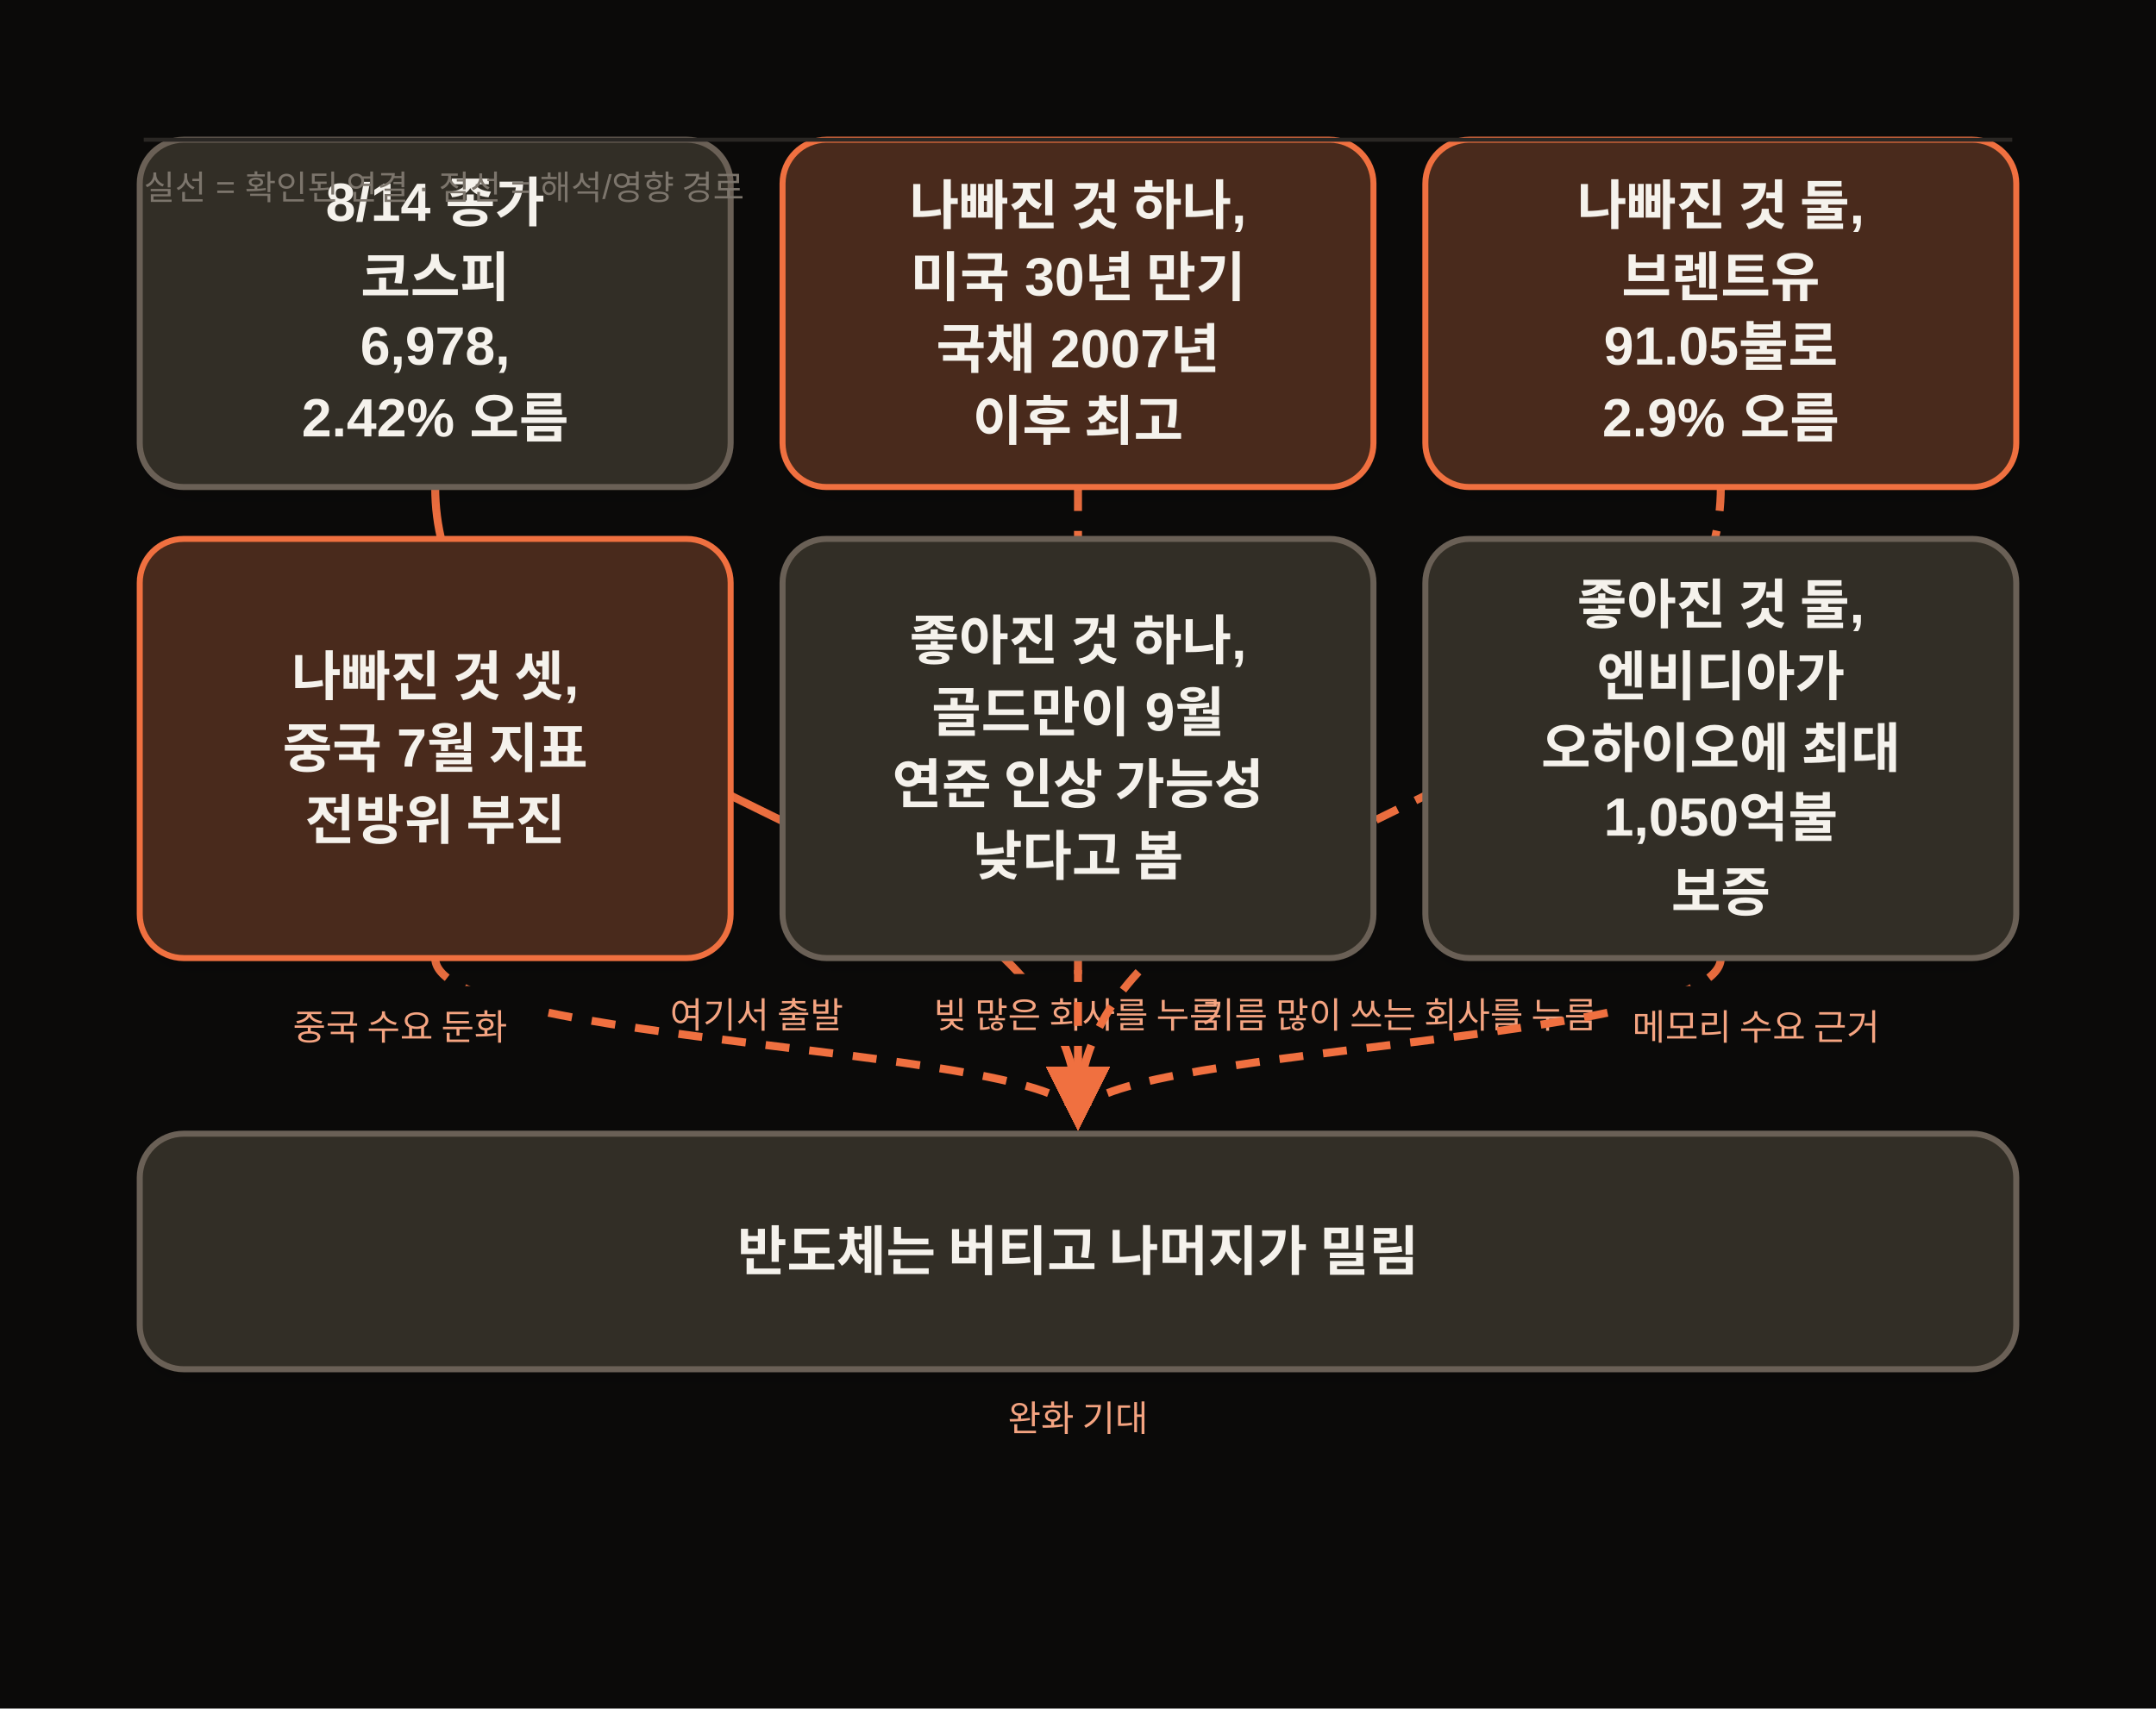
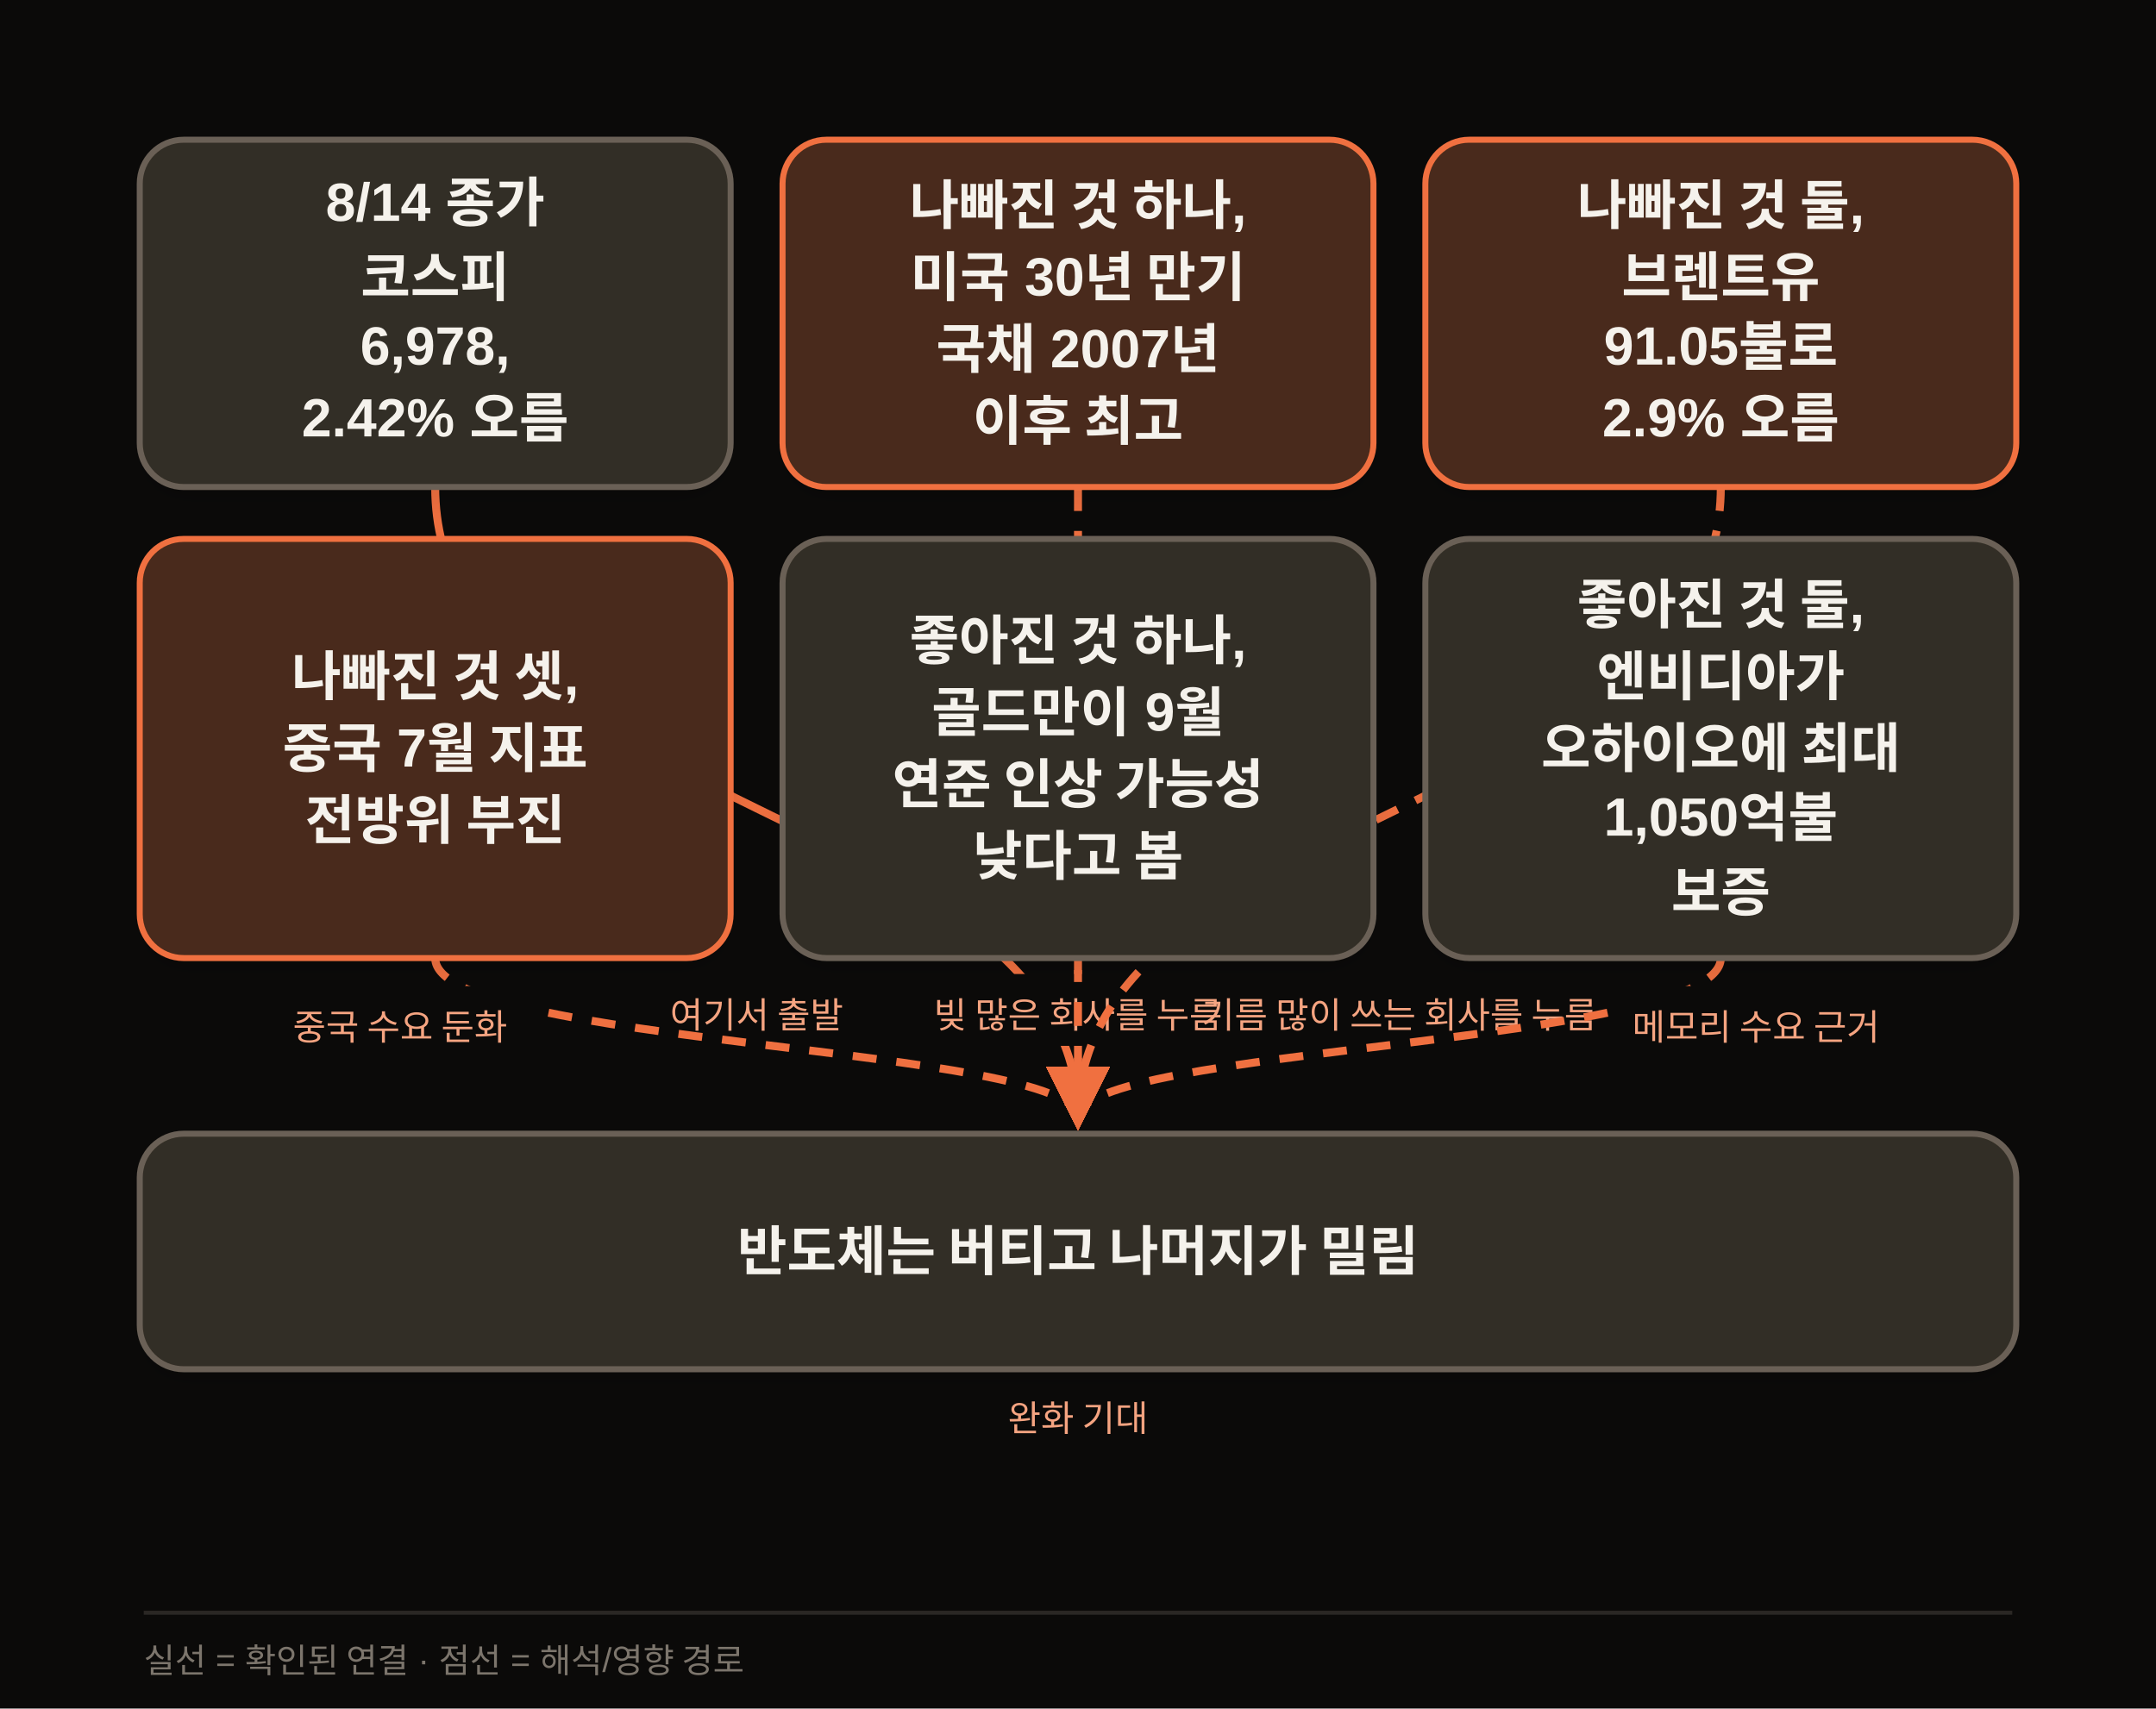
<svg xmlns="http://www.w3.org/2000/svg" width="1080" height="856" viewBox="0 0 1080 856" class="morning-diagram" data-motion-orientation="LR" data-motion-steps="3">
  <defs>
    <filter id="shadow" x="-20%" y="-20%" width="140%" height="160%">
      <feDropShadow dx="0" dy="6" stdDeviation="8" flood-color="#111111" flood-opacity=".09" />
    </filter>
    <marker id="arrow" viewBox="0 0 10 10" refX="8" refY="5" markerWidth="8" markerHeight="8" orient="auto-start-reverse">
      <path d="M 0 0 L 10 5 L 0 10 z" fill="#F07040" />
    </marker>
  </defs>
  <rect width="1080" height="856" fill="#0B0A09" />
  <g class="motion-step motion-edge" data-motion-step="1" style="--motion-delay:4080ms">
    <path d="M 218.0 244.0 C 218.0 406.0, 540.0 406.0, 540.0 560.0" fill="none" stroke="#F07040" stroke-width="4" marker-end="url(#arrow)" />
    <rect x="307.0" y="488.0" width="144" height="36" rx="18" fill="#0B0A09" />
    <text x="379.0" y="515.0" text-anchor="middle" font-family="Apple SD Gothic Neo,Malgun Gothic,Arial,sans-serif" font-size="18" fill="#F5A481">여기서 출발</text>
  </g>
  <g class="motion-step motion-edge" data-motion-step="1" style="--motion-delay:5440ms">
    <path d="M 540.0 244.0 C 540.0 406.0, 540.0 406.0, 540.0 560.0" fill="none" stroke="#F07040" stroke-width="4" stroke-dasharray="12 10" marker-end="url(#arrow)" />
    <rect x="468.0" y="488.0" width="144" height="36" rx="18" fill="#0B0A09" />
    <text x="540.0" y="515.0" text-anchor="middle" font-family="Apple SD Gothic Neo,Malgun Gothic,Arial,sans-serif" font-size="18" fill="#F5A481">빚 많은 회사를 누름</text>
  </g>
  <g class="motion-step motion-edge" data-motion-step="1" style="--motion-delay:6800ms">
    <path d="M 862.0 244.0 C 862.0 406.0, 540.0 406.0, 540.0 560.0" fill="none" stroke="#F07040" stroke-width="4" stroke-dasharray="12 10" marker-end="url(#arrow)" />
    <rect x="629.0" y="488.0" width="144" height="36" rx="18" fill="#0B0A09" />
    <text x="701.0" y="515.0" text-anchor="middle" font-family="Apple SD Gothic Neo,Malgun Gothic,Arial,sans-serif" font-size="18" fill="#F5A481">기름 많이 쓰는 회사를 누름</text>
  </g>
  <g class="motion-step motion-edge" data-motion-step="1" style="--motion-delay:4760ms">
    <path d="M 218.0 480.0 C 218.0 524.0, 540.0 524.0, 540.0 560.0" fill="none" stroke="#F07040" stroke-width="4" stroke-dasharray="12 10" marker-end="url(#arrow)" />
    <rect x="128.4" y="494.0" width="144" height="36" rx="18" fill="#0B0A09" />
    <text x="200.4" y="521.0" text-anchor="middle" font-family="Apple SD Gothic Neo,Malgun Gothic,Arial,sans-serif" font-size="18" fill="#F5A481">중국 수요 둔화</text>
  </g>
  <g class="motion-step motion-edge" data-motion-step="1" style="--motion-delay:6120ms">
    <path d="M 540.0 480.0 C 540.0 524.0, 540.0 524.0, 540.0 560.0" fill="none" stroke="#F07040" stroke-width="4" stroke-dasharray="12 10" marker-end="url(#arrow)" />
    <rect x="468.0" y="690.0" width="144" height="36" rx="18" fill="#0B0A09" />
    <text x="540.0" y="717.0" text-anchor="middle" font-family="Apple SD Gothic Neo,Malgun Gothic,Arial,sans-serif" font-size="18" fill="#F5A481">완화 기대</text>
  </g>
  <g class="motion-step motion-edge" data-motion-step="1" style="--motion-delay:7480ms">
    <path d="M 862.0 480.0 C 862.0 524.0, 540.0 524.0, 540.0 560.0" fill="none" stroke="#F07040" stroke-width="4" stroke-dasharray="12 10" marker-end="url(#arrow)" />
    <rect x="807.6" y="494.0" width="144" height="36" rx="18" fill="#0B0A09" />
    <text x="879.6" y="521.0" text-anchor="middle" font-family="Apple SD Gothic Neo,Malgun Gothic,Arial,sans-serif" font-size="18" fill="#F5A481">메모리 수요 근거</text>
  </g>
  <g class="motion-step motion-node" data-motion-step="0" style="--motion-delay:0ms;--motion-accent-delay:640ms">
    <rect class="motion-node-shape" x="70.0" y="70.0" width="296.0" height="174" rx="22" fill="#332E26" stroke="#6B6156" stroke-width="3" filter="url(#shadow)" />
    <text x="218.0" y="103.0" text-anchor="middle" dominant-baseline="middle" font-family="Apple SD Gothic Neo,Malgun Gothic,Arial,sans-serif" font-size="27" font-weight="700" fill="#F5F2EC">8/14 종가</text>
    <text x="218.0" y="139.0" text-anchor="middle" dominant-baseline="middle" font-family="Apple SD Gothic Neo,Malgun Gothic,Arial,sans-serif" font-size="27" font-weight="700" fill="#F5F2EC">코스피</text>
    <text x="218.0" y="175.0" text-anchor="middle" dominant-baseline="middle" font-family="Apple SD Gothic Neo,Malgun Gothic,Arial,sans-serif" font-size="27" font-weight="700" fill="#F5F2EC">6,978,</text>
    <text x="218.0" y="211.0" text-anchor="middle" dominant-baseline="middle" font-family="Apple SD Gothic Neo,Malgun Gothic,Arial,sans-serif" font-size="27" font-weight="700" fill="#F5F2EC">2.42% 오름</text>
  </g>
  <g class="motion-step motion-node motion-risk" data-motion-step="0" style="--motion-delay:1360ms;--motion-accent-delay:2000ms">
    <rect class="motion-node-shape" x="392.0" y="70.0" width="296.0" height="174" rx="22" fill="#4A2C1A" stroke="#F07040" stroke-width="3" filter="url(#shadow)" />
    <text x="540.0" y="103.0" text-anchor="middle" dominant-baseline="middle" font-family="Apple SD Gothic Neo,Malgun Gothic,Arial,sans-serif" font-size="27" font-weight="700" fill="#F5F2EC">나빠진 것 하나,</text>
    <text x="540.0" y="139.0" text-anchor="middle" dominant-baseline="middle" font-family="Apple SD Gothic Neo,Malgun Gothic,Arial,sans-serif" font-size="27" font-weight="700" fill="#F5F2EC">미국 30년 만기</text>
    <text x="540.0" y="175.0" text-anchor="middle" dominant-baseline="middle" font-family="Apple SD Gothic Neo,Malgun Gothic,Arial,sans-serif" font-size="27" font-weight="700" fill="#F5F2EC">국채 2007년</text>
    <text x="540.0" y="211.0" text-anchor="middle" dominant-baseline="middle" font-family="Apple SD Gothic Neo,Malgun Gothic,Arial,sans-serif" font-size="27" font-weight="700" fill="#F5F2EC">이후 최고</text>
  </g>
  <g class="motion-step motion-node motion-risk" data-motion-step="0" style="--motion-delay:2720ms;--motion-accent-delay:3360ms">
    <rect class="motion-node-shape" x="714.0" y="70.0" width="296.0" height="174" rx="22" fill="#4A2C1A" stroke="#F07040" stroke-width="3" filter="url(#shadow)" />
    <text x="862.0" y="103.0" text-anchor="middle" dominant-baseline="middle" font-family="Apple SD Gothic Neo,Malgun Gothic,Arial,sans-serif" font-size="27" font-weight="700" fill="#F5F2EC">나빠진 것 둘,</text>
    <text x="862.0" y="139.0" text-anchor="middle" dominant-baseline="middle" font-family="Apple SD Gothic Neo,Malgun Gothic,Arial,sans-serif" font-size="27" font-weight="700" fill="#F5F2EC">브렌트유</text>
    <text x="862.0" y="175.0" text-anchor="middle" dominant-baseline="middle" font-family="Apple SD Gothic Neo,Malgun Gothic,Arial,sans-serif" font-size="27" font-weight="700" fill="#F5F2EC">91.05불로</text>
    <text x="862.0" y="211.0" text-anchor="middle" dominant-baseline="middle" font-family="Apple SD Gothic Neo,Malgun Gothic,Arial,sans-serif" font-size="27" font-weight="700" fill="#F5F2EC">2.9% 오름</text>
  </g>
  <g class="motion-step motion-node motion-risk" data-motion-step="0" style="--motion-delay:680ms;--motion-accent-delay:1320ms">
    <rect class="motion-node-shape" x="70.0" y="270.0" width="296.0" height="210" rx="22" fill="#4A2C1A" stroke="#F07040" stroke-width="3" filter="url(#shadow)" />
    <text x="218.0" y="339.0" text-anchor="middle" dominant-baseline="middle" font-family="Apple SD Gothic Neo,Malgun Gothic,Arial,sans-serif" font-size="27" font-weight="700" fill="#F5F2EC">나빠진 것 셋,</text>
    <text x="218.0" y="375.0" text-anchor="middle" dominant-baseline="middle" font-family="Apple SD Gothic Neo,Malgun Gothic,Arial,sans-serif" font-size="27" font-weight="700" fill="#F5F2EC">중국 7월 지표</text>
    <text x="218.0" y="411.0" text-anchor="middle" dominant-baseline="middle" font-family="Apple SD Gothic Neo,Malgun Gothic,Arial,sans-serif" font-size="27" font-weight="700" fill="#F5F2EC">전방위 부진</text>
  </g>
  <g class="motion-step motion-node" data-motion-step="0" style="--motion-delay:2040ms;--motion-accent-delay:2680ms">
    <rect class="motion-node-shape" x="392.0" y="270.0" width="296.0" height="210" rx="22" fill="#332E26" stroke="#6B6156" stroke-width="3" filter="url(#shadow)" />
    <text x="540.0" y="321.0" text-anchor="middle" dominant-baseline="middle" font-family="Apple SD Gothic Neo,Malgun Gothic,Arial,sans-serif" font-size="27" font-weight="700" fill="#F5F2EC">좋아진 것 하나,</text>
    <text x="540.0" y="357.0" text-anchor="middle" dominant-baseline="middle" font-family="Apple SD Gothic Neo,Malgun Gothic,Arial,sans-serif" font-size="27" font-weight="700" fill="#F5F2EC">골드만이 9월</text>
    <text x="540.0" y="393.0" text-anchor="middle" dominant-baseline="middle" font-family="Apple SD Gothic Neo,Malgun Gothic,Arial,sans-serif" font-size="27" font-weight="700" fill="#F5F2EC">연준 인상 가능성</text>
    <text x="540.0" y="429.0" text-anchor="middle" dominant-baseline="middle" font-family="Apple SD Gothic Neo,Malgun Gothic,Arial,sans-serif" font-size="27" font-weight="700" fill="#F5F2EC">낮다고 봄</text>
  </g>
  <g class="motion-step motion-node" data-motion-step="0" style="--motion-delay:3400ms;--motion-accent-delay:4040ms">
    <rect class="motion-node-shape" x="714.0" y="270.0" width="296.0" height="210" rx="22" fill="#332E26" stroke="#6B6156" stroke-width="3" filter="url(#shadow)" />
    <text x="862.0" y="303.0" text-anchor="middle" dominant-baseline="middle" font-family="Apple SD Gothic Neo,Malgun Gothic,Arial,sans-serif" font-size="27" font-weight="700" fill="#F5F2EC">좋아진 것 둘,</text>
    <text x="862.0" y="339.0" text-anchor="middle" dominant-baseline="middle" font-family="Apple SD Gothic Neo,Malgun Gothic,Arial,sans-serif" font-size="27" font-weight="700" fill="#F5F2EC">엔비디아가</text>
    <text x="862.0" y="375.0" text-anchor="middle" dominant-baseline="middle" font-family="Apple SD Gothic Neo,Malgun Gothic,Arial,sans-serif" font-size="27" font-weight="700" fill="#F5F2EC">오하이오에 최대</text>
    <text x="862.0" y="411.0" text-anchor="middle" dominant-baseline="middle" font-family="Apple SD Gothic Neo,Malgun Gothic,Arial,sans-serif" font-size="27" font-weight="700" fill="#F5F2EC">1,050억불</text>
    <text x="862.0" y="447.0" text-anchor="middle" dominant-baseline="middle" font-family="Apple SD Gothic Neo,Malgun Gothic,Arial,sans-serif" font-size="27" font-weight="700" fill="#F5F2EC">보증</text>
  </g>
  <g class="motion-step motion-node" data-motion-step="2" style="--motion-delay:8160ms;--motion-accent-delay:8800ms">
    <rect class="motion-node-shape" x="70.0" y="568.0" width="940.0" height="118.0" rx="22" fill="#332E26" stroke="#6B6156" stroke-width="3" filter="url(#shadow)" />
    <text x="540.0" y="627.0" text-anchor="middle" dominant-baseline="middle" font-family="Apple SD Gothic Neo,Malgun Gothic,Arial,sans-serif" font-size="27" font-weight="700" fill="#F5F2EC">반도체는 버티고 나머지가 밀림</text>
  </g>
-   <line x1="72" y1="70.0" x2="1008" y2="70.0" stroke="#2A2724" stroke-width="2" />
-   <text x="72" y="100.0" font-family="Apple SD Gothic Neo,Malgun Gothic,Arial,sans-serif" font-size="17" fill="#7C756C">실선 = 확인된 연결 · 점선 = 해석/영향 경로</text>
+   <line x1="72" y1="808" x2="1008" y2="808" stroke="#2A2724" stroke-width="2" />
+   <text x="72" y="838" font-family="Apple SD Gothic Neo,Malgun Gothic,Arial,sans-serif" font-size="17" fill="#7C756C">실선 = 확인된 연결 · 점선 = 해석/영향 경로</text>
</svg>
